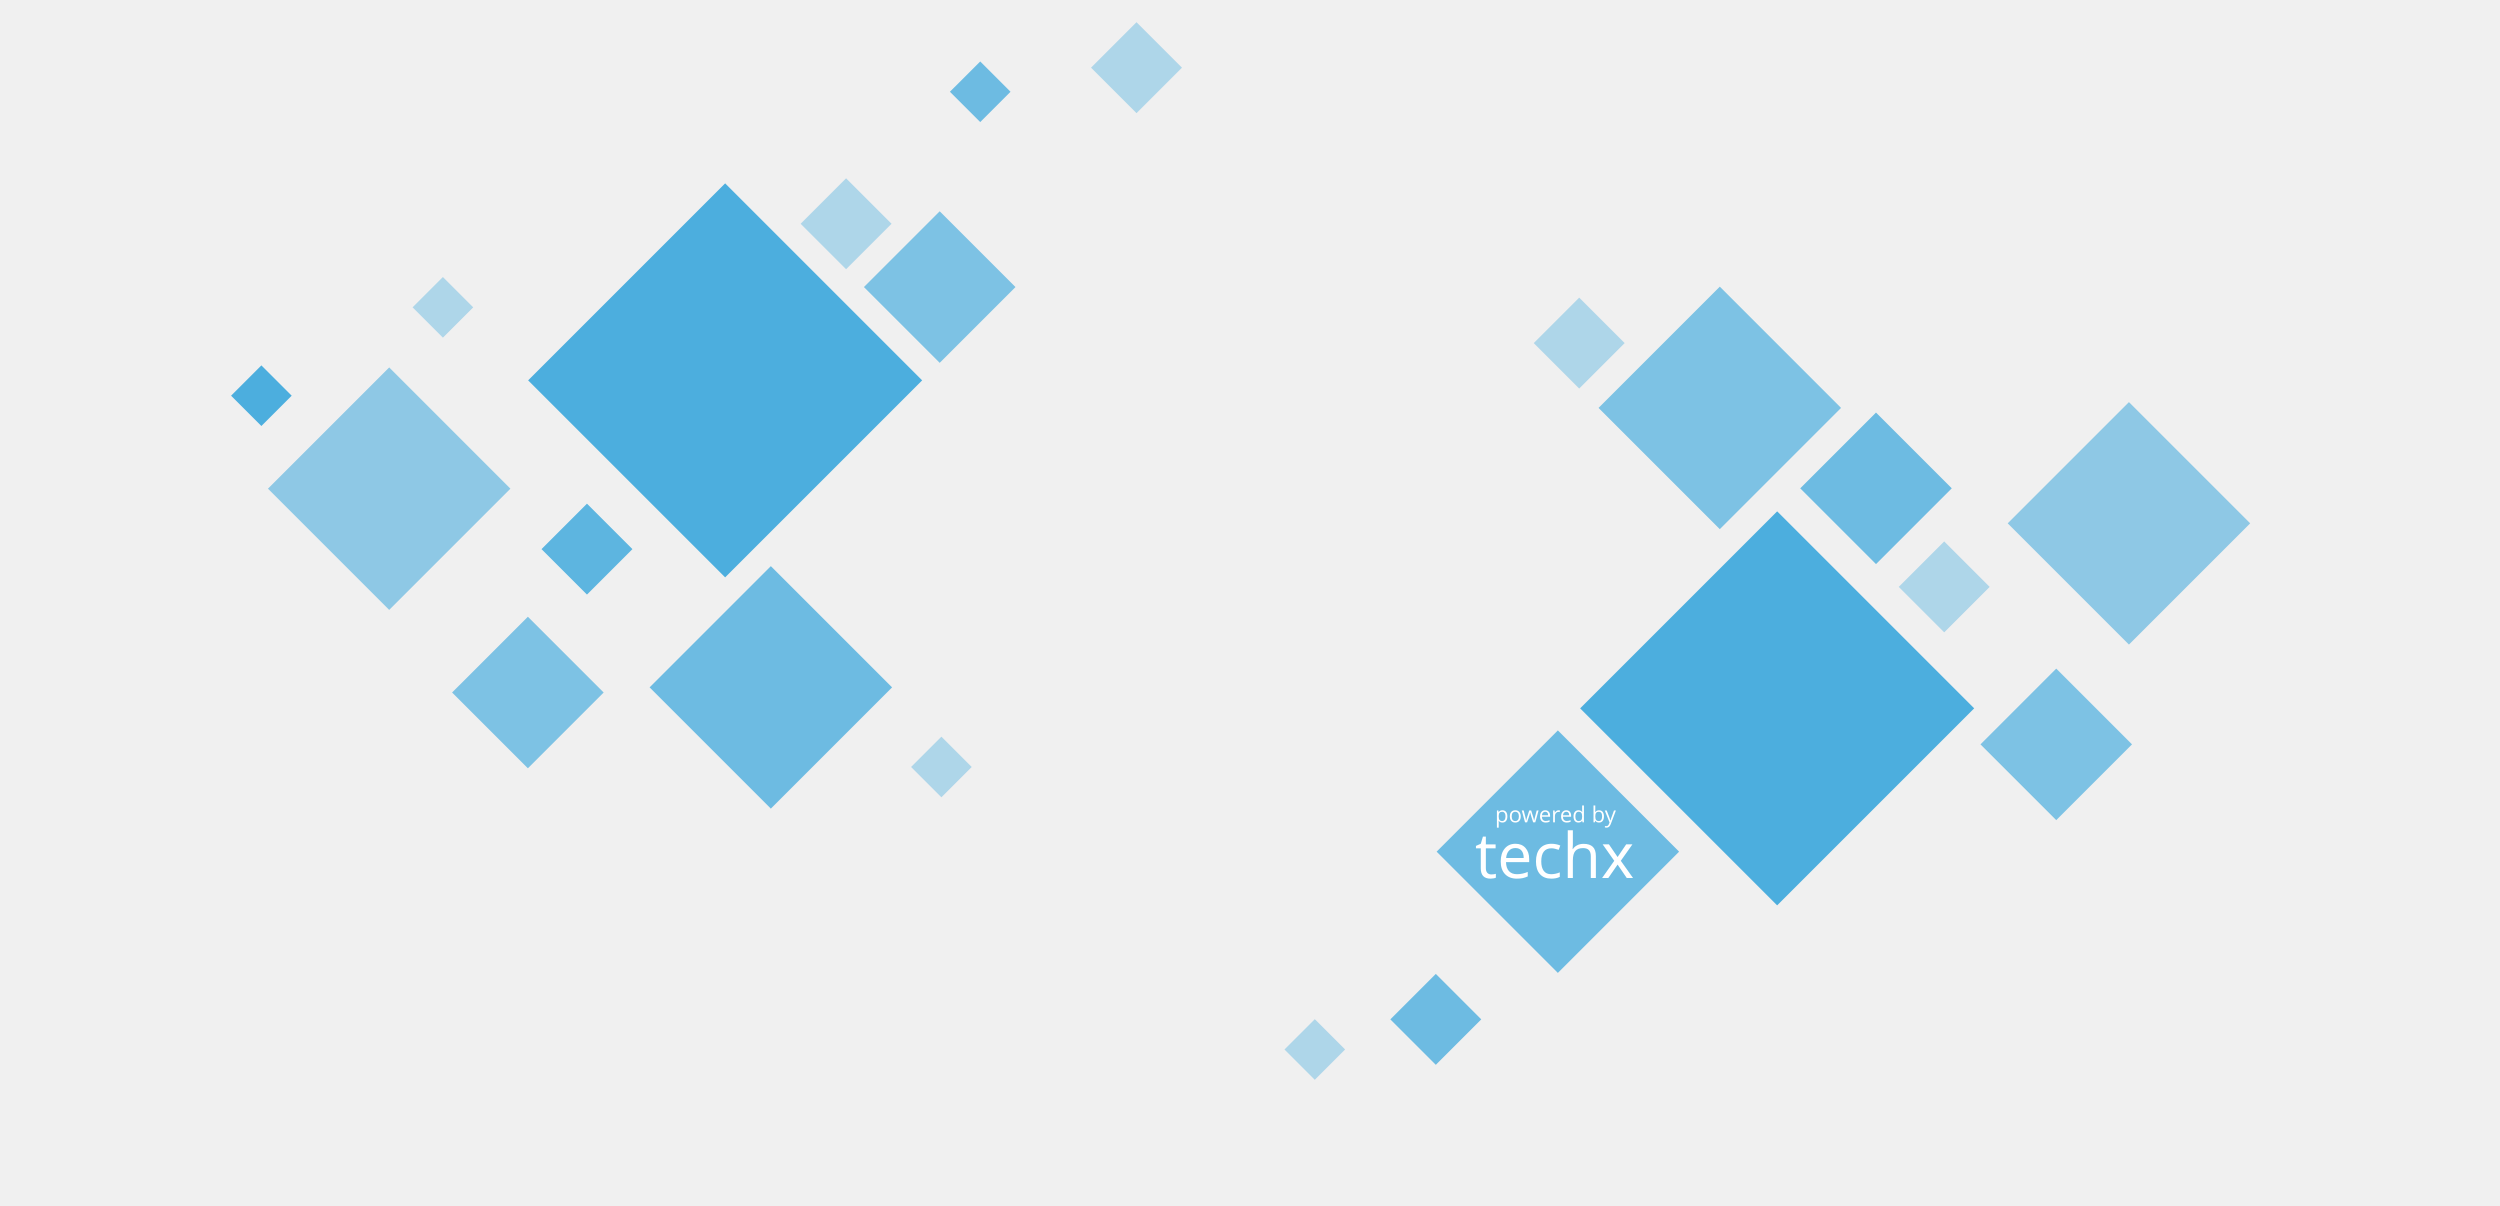
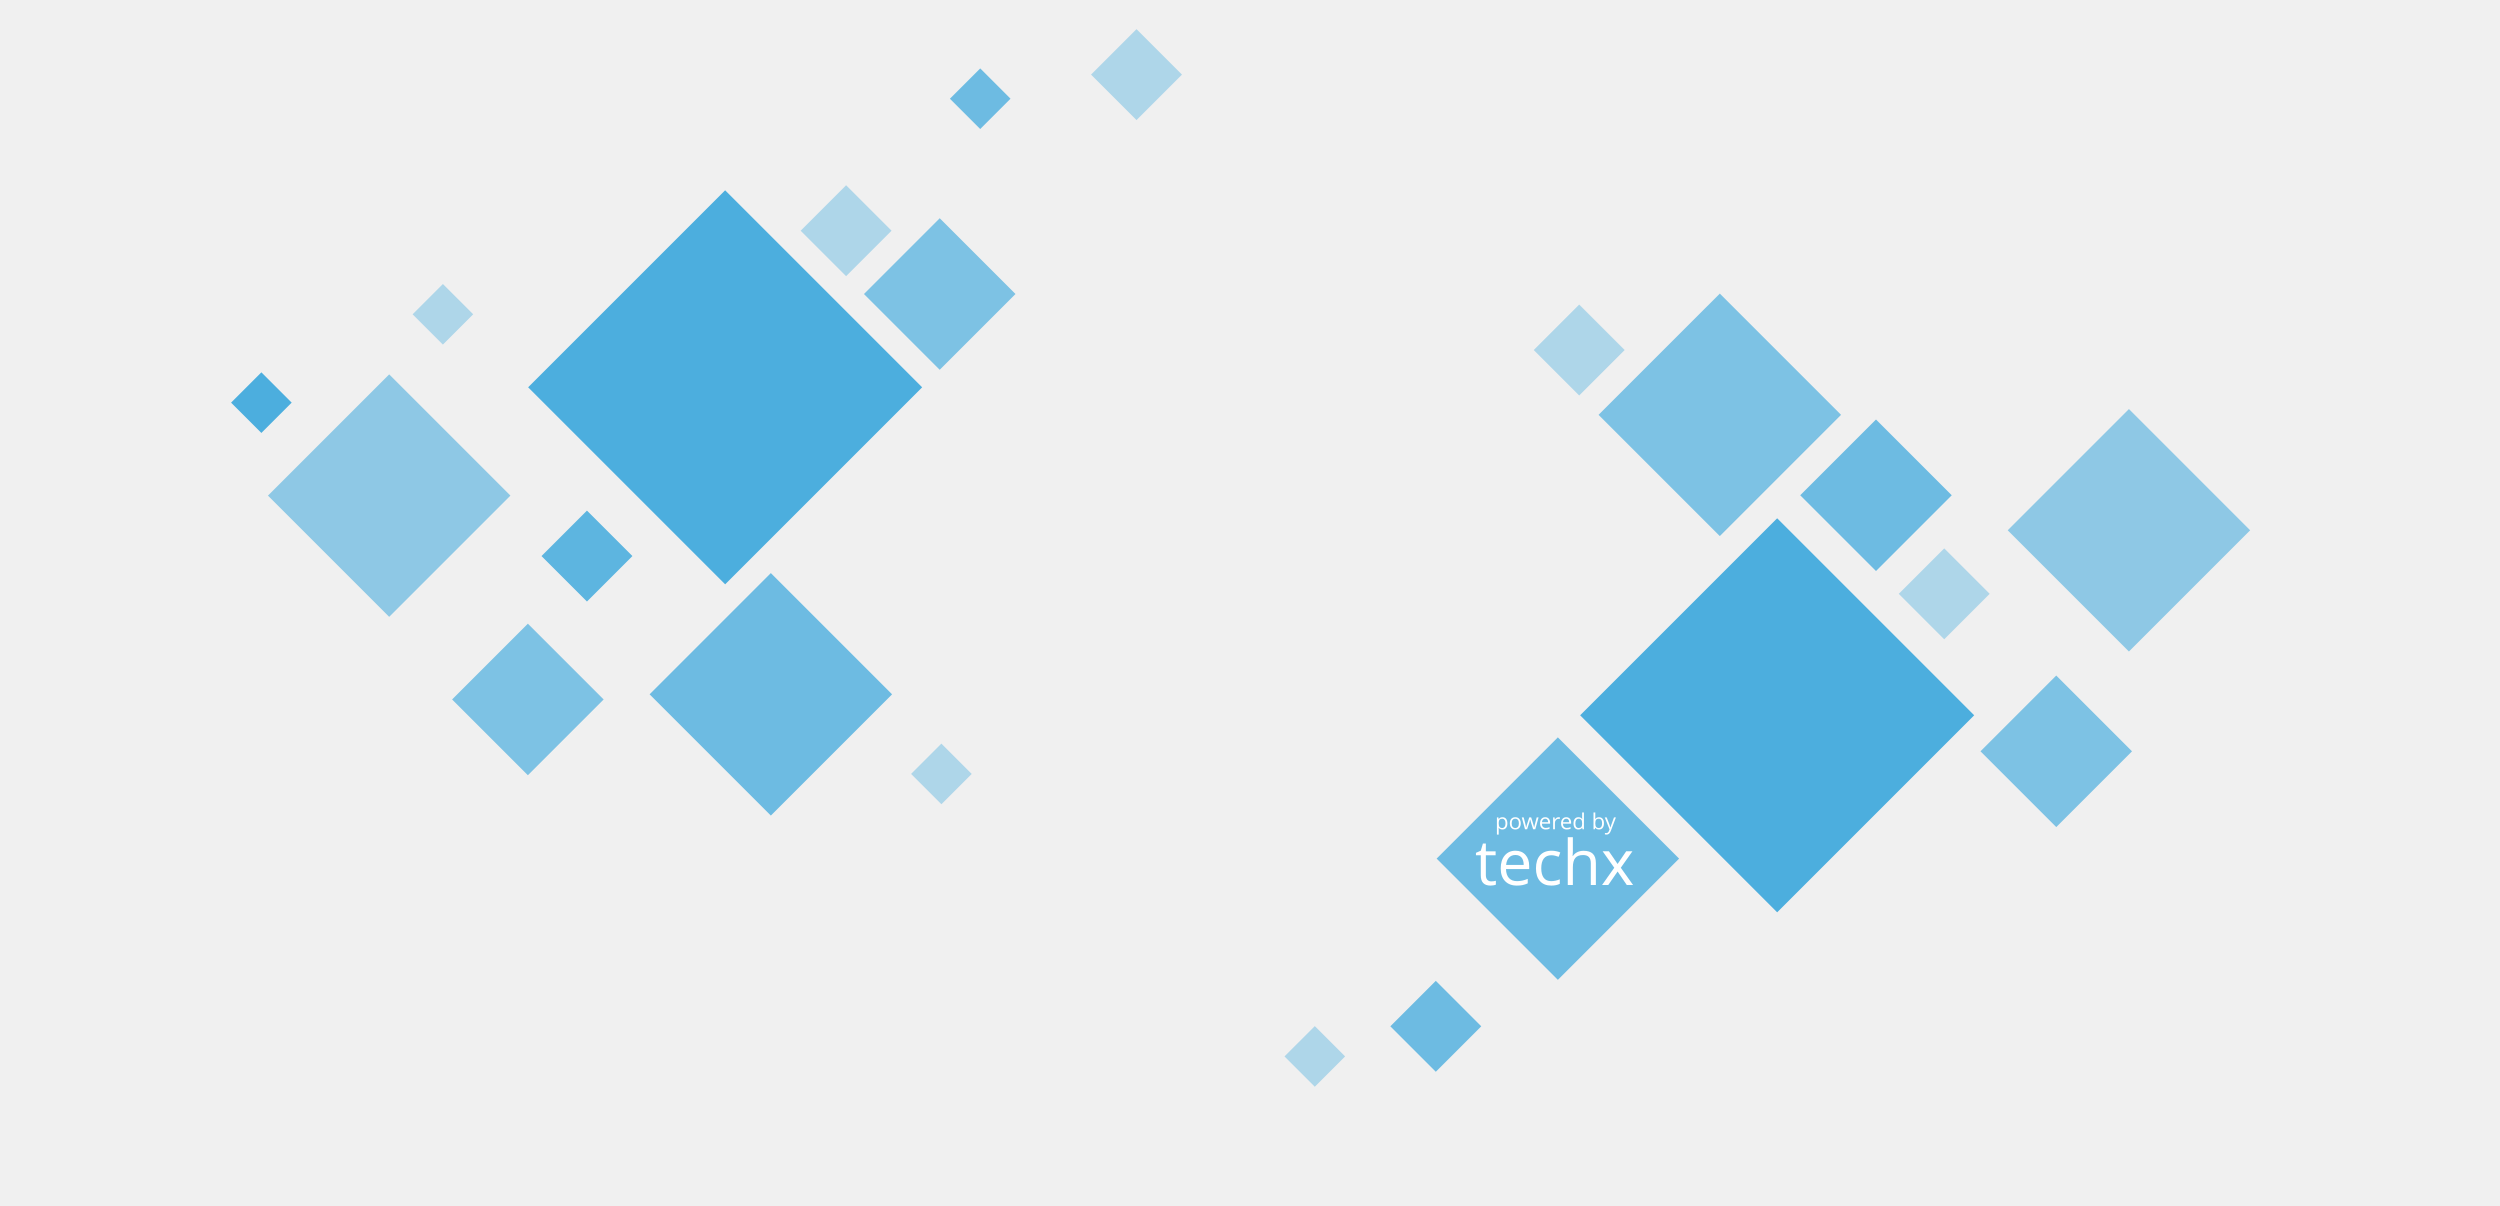
<svg xmlns="http://www.w3.org/2000/svg" version="1.1" id="Layer_1" x="0px" y="0px" width="1440px" height="694.23px" viewBox="0 0 1440 694.23" enable-background="new 0 0 1440 694.23" xml:space="preserve">
-   <rect x="468.839" y="110.373" transform="matrix(0.7071 -0.7071 0.7071 0.7071 51.6017 382.3603)" opacity="0.4" fill="#4CAEDE" enable-background="new    " width="37.035" height="37.035" />
-   <rect x="510.406" y="134.48" transform="matrix(0.7071 -0.7071 0.7071 0.7071 41.6221 431.1685)" opacity="0.7" fill="#4CAEDE" enable-background="new    " width="61.727" height="61.726" />
-   <rect x="337.445" y="138.848" transform="matrix(0.7071 -0.7071 0.7071 0.7071 -32.5836 359.518)" fill="#4CAEDE" width="160.486" height="160.487" />
-   <rect x="552.268" y="40.514" transform="matrix(0.7071 -0.7071 0.7071 0.7071 127.9887 414.7179)" opacity="0.8" fill="#4CAEDE" enable-background="new    " width="24.69" height="24.691" />
-   <rect x="636.111" y="20.466" transform="matrix(0.7071 -0.7071 0.7071 0.7071 164.1705 474.3103)" opacity="0.4" fill="#4CAEDE" enable-background="new    " width="37.035" height="37.035" />
-   <rect x="394.631" y="346.561" transform="matrix(0.7071 -0.7071 0.7071 0.7071 -149.9254 429.9254)" opacity="0.8" fill="#4CAEDE" enable-background="new    " width="98.76" height="98.76" />
-   <rect x="529.913" y="429.466" transform="matrix(0.7071 -0.7071 0.7071 0.7071 -153.5883 512.7986)" opacity="0.4" fill="#4CAEDE" enable-background="new    " width="24.689" height="24.691" />
-   <rect x="319.574" y="297.775" transform="matrix(0.7071 -0.7071 0.7071 0.7071 -124.6282 331.7067)" opacity="0.9" fill="#4CAEDE" enable-background="new    " width="37.035" height="37.035" />
-   <rect x="273.196" y="368.012" transform="matrix(0.7071 -0.7071 0.7071 0.7071 -192.9919 331.8411)" opacity="0.7" fill="#4CAEDE" enable-background="new    " width="61.727" height="61.727" />
-   <rect x="174.794" y="232.093" transform="matrix(0.7071 -0.7071 0.7071 0.7071 -133.3726 240.9556)" opacity="0.6" fill="#4CAEDE" enable-background="new    " width="98.761" height="98.761" />
-   <rect x="242.764" y="164.68" transform="matrix(0.7071 -0.7071 0.7071 0.7071 -50.4561 232.2433)" opacity="0.4" fill="#4CAEDE" enable-background="new    " width="24.69" height="24.692" />
-   <rect x="138.215" y="215.572" transform="matrix(0.7071 -0.7071 0.7071 0.7071 -117.065 173.2216)" fill="#4CAEDE" width="24.69" height="24.691" />
-   <rect x="943.413" y="327.769" transform="matrix(0.7071 -0.7071 0.7071 0.7071 11.3121 843.3337)" fill="#4CAEDE" width="160.486" height="160.486" />
-   <rect x="941.238" y="185.572" transform="matrix(0.7071 -0.7071 0.7071 0.7071 124.0032 769.2798)" opacity="0.7" fill="#4CAEDE" enable-background="new    " width="98.761" height="98.761" />
-   <rect x="847.953" y="441.156" transform="matrix(0.7071 -0.7071 0.7071 0.7071 -84.0352 778.1993)" opacity="0.8" fill="#4CAEDE" enable-background="new    " width="98.762" height="98.762" />
-   <rect x="1049.711" y="250.398" transform="matrix(0.7071 -0.7071 0.7071 0.7071 117.6178 846.4715)" opacity="0.8" fill="#4CAEDE" enable-background="new    " width="61.726" height="61.726" />
-   <rect x="1101.338" y="319.483" transform="matrix(0.7071 -0.7071 0.7071 0.7071 89.0157 890.8936)" opacity="0.4" fill="#4CAEDE" enable-background="new    " width="37.035" height="37.035" />
-   <rect x="1153.541" y="397.875" transform="matrix(0.7071 -0.7071 0.7071 0.7071 43.746 963.0873)" opacity="0.7" fill="#4CAEDE" enable-background="new    " width="61.726" height="61.727" />
-   <rect x="1176.885" y="252.045" transform="matrix(0.7071 -0.7071 0.7071 0.7071 146.0336 955.4008)" opacity="0.6" fill="#4CAEDE" enable-background="new    " width="98.76" height="98.762" />
-   <rect x="891.118" y="179.1" transform="matrix(0.7071 -0.7071 0.7071 0.7071 126.6844 701.0825)" opacity="0.4" fill="#4CAEDE" enable-background="new    " width="37.034" height="37.034" />
-   <rect x="744.985" y="592.16" transform="matrix(0.7071 -0.7071 0.7071 0.7071 -205.6334 712.5689)" opacity="0.4" fill="#4CAEDE" enable-background="new    " width="24.691" height="24.692" />
-   <rect x="808.521" y="568.656" transform="matrix(0.7071 -0.7071 0.7071 0.7071 -172.9629 756.7653)" opacity="0.8" fill="#4CAEDE" enable-background="new    " width="37.035" height="37.034" />
-   <text transform="matrix(1 0 0 1 849.6016 505.7432)" fill="#FFFFFF" font-family="'OpenSans'" font-size="36.198">tech</text>
-   <text transform="matrix(1 0 0 1 922.1387 505.7432)" fill="#FFFFFF" font-family="'OpenSans-Bold'" font-size="36.198">x</text>
-   <text transform="matrix(1 0 0 1 861.1309 473.667)" fill="#FFFFFF" font-family="'OpenSans'" font-size="12.768">powered by</text>
+   <rect x="468.839" y="114.373" transform="matrix(0.7071 -0.7071 0.7071 0.7071 48.7733 383.5319)" opacity="0.4" fill="#4CAEDE" enable-background="new    " width="37.035" height="37.035" />
+   <rect x="510.406" y="138.48" transform="matrix(0.7071 -0.7071 0.7071 0.7071 38.7936 432.3401)" opacity="0.7" fill="#4CAEDE" enable-background="new    " width="61.727" height="61.726" />
+   <rect x="337.445" y="142.848" transform="matrix(0.7071 -0.7071 0.7071 0.7071 -35.412 360.6896)" fill="#4CAEDE" width="160.486" height="160.487" />
+   <rect x="552.268" y="44.514" transform="matrix(0.7071 -0.7071 0.7071 0.7071 125.1603 415.8894)" opacity="0.8" fill="#4CAEDE" enable-background="new    " width="24.69" height="24.691" />
+   <rect x="636.111" y="24.466" transform="matrix(0.7071 -0.7071 0.7071 0.7071 161.342 475.4819)" opacity="0.4" fill="#4CAEDE" enable-background="new    " width="37.035" height="37.035" />
+   <rect x="394.631" y="350.561" transform="matrix(0.7071 -0.7071 0.7071 0.7071 -152.7538 431.0969)" opacity="0.8" fill="#4CAEDE" enable-background="new    " width="98.76" height="98.76" />
+   <rect x="529.913" y="433.466" transform="matrix(0.7071 -0.7071 0.7071 0.7071 -156.4166 513.9701)" opacity="0.4" fill="#4CAEDE" enable-background="new    " width="24.689" height="24.691" />
+   <rect x="319.574" y="301.775" transform="matrix(0.7071 -0.7071 0.7071 0.7071 -127.4567 332.8783)" opacity="0.9" fill="#4CAEDE" enable-background="new    " width="37.035" height="37.035" />
+   <rect x="273.196" y="372.012" transform="matrix(0.7071 -0.7071 0.7071 0.7071 -195.8204 333.0128)" opacity="0.7" fill="#4CAEDE" enable-background="new    " width="61.727" height="61.727" />
+   <rect x="174.794" y="236.093" transform="matrix(0.7071 -0.7071 0.7071 0.7071 -136.2012 242.1285)" opacity="0.6" fill="#4CAEDE" enable-background="new    " width="98.762" height="98.761" />
+   <rect x="242.764" y="168.68" transform="matrix(0.7071 -0.7071 0.7071 0.7071 -53.2846 233.4149)" opacity="0.4" fill="#4CAEDE" enable-background="new    " width="24.69" height="24.692" />
+   <rect x="138.215" y="219.572" transform="matrix(0.7071 -0.7071 0.7071 0.7071 -119.8935 174.3932)" fill="#4CAEDE" width="24.69" height="24.691" />
+   <rect x="943.413" y="331.769" transform="matrix(0.7071 -0.7071 0.7071 0.7071 8.4838 844.5054)" fill="#4CAEDE" width="160.486" height="160.486" />
+   <rect x="941.238" y="189.572" transform="matrix(0.7071 -0.7071 0.7071 0.7071 121.1748 770.4514)" opacity="0.7" fill="#4CAEDE" enable-background="new    " width="98.761" height="98.761" />
+   <rect x="847.953" y="445.156" transform="matrix(0.7071 -0.7071 0.7071 0.7071 -86.8636 779.371)" opacity="0.8" fill="#4CAEDE" enable-background="new    " width="98.762" height="98.762" />
+   <rect x="1049.711" y="254.398" transform="matrix(0.7071 -0.7071 0.7071 0.7071 114.7893 847.6431)" opacity="0.8" fill="#4CAEDE" enable-background="new    " width="61.726" height="61.726" />
+   <rect x="1101.338" y="323.483" transform="matrix(0.7071 -0.7071 0.7071 0.7071 86.1873 892.0653)" opacity="0.4" fill="#4CAEDE" enable-background="new    " width="37.035" height="37.035" />
+   <rect x="1153.541" y="401.875" transform="matrix(0.7071 -0.7071 0.7071 0.7071 40.9175 964.2589)" opacity="0.7" fill="#4CAEDE" enable-background="new    " width="61.726" height="61.727" />
+   <rect x="1176.885" y="256.045" transform="matrix(0.7071 -0.7071 0.7071 0.7071 143.2051 956.5723)" opacity="0.6" fill="#4CAEDE" enable-background="new    " width="98.76" height="98.762" />
+   <rect x="891.118" y="183.1" transform="matrix(0.7071 -0.7071 0.7071 0.7071 123.856 702.254)" opacity="0.4" fill="#4CAEDE" enable-background="new    " width="37.034" height="37.034" />
+   <rect x="744.985" y="596.16" transform="matrix(0.7071 -0.7071 0.7071 0.7071 -208.4618 713.7405)" opacity="0.4" fill="#4CAEDE" enable-background="new    " width="24.691" height="24.692" />
+   <rect x="808.521" y="572.656" transform="matrix(0.7071 -0.7071 0.7071 0.7071 -175.7913 757.9368)" opacity="0.8" fill="#4CAEDE" enable-background="new    " width="37.035" height="37.034" />
+   <text transform="matrix(1 0 0 1 849.6016 509.7432)" fill="#FFFFFF" font-family="'OpenSans'" font-size="36.198">tech</text>
+   <text transform="matrix(1 0 0 1 922.1387 509.7432)" fill="#FFFFFF" font-family="'OpenSans-Bold'" font-size="36.198">x</text>
+   <text transform="matrix(1 0 0 1 861.1309 477.667)" fill="#FFFFFF" font-family="'OpenSans'" font-size="12.768">powered by</text>
</svg>
